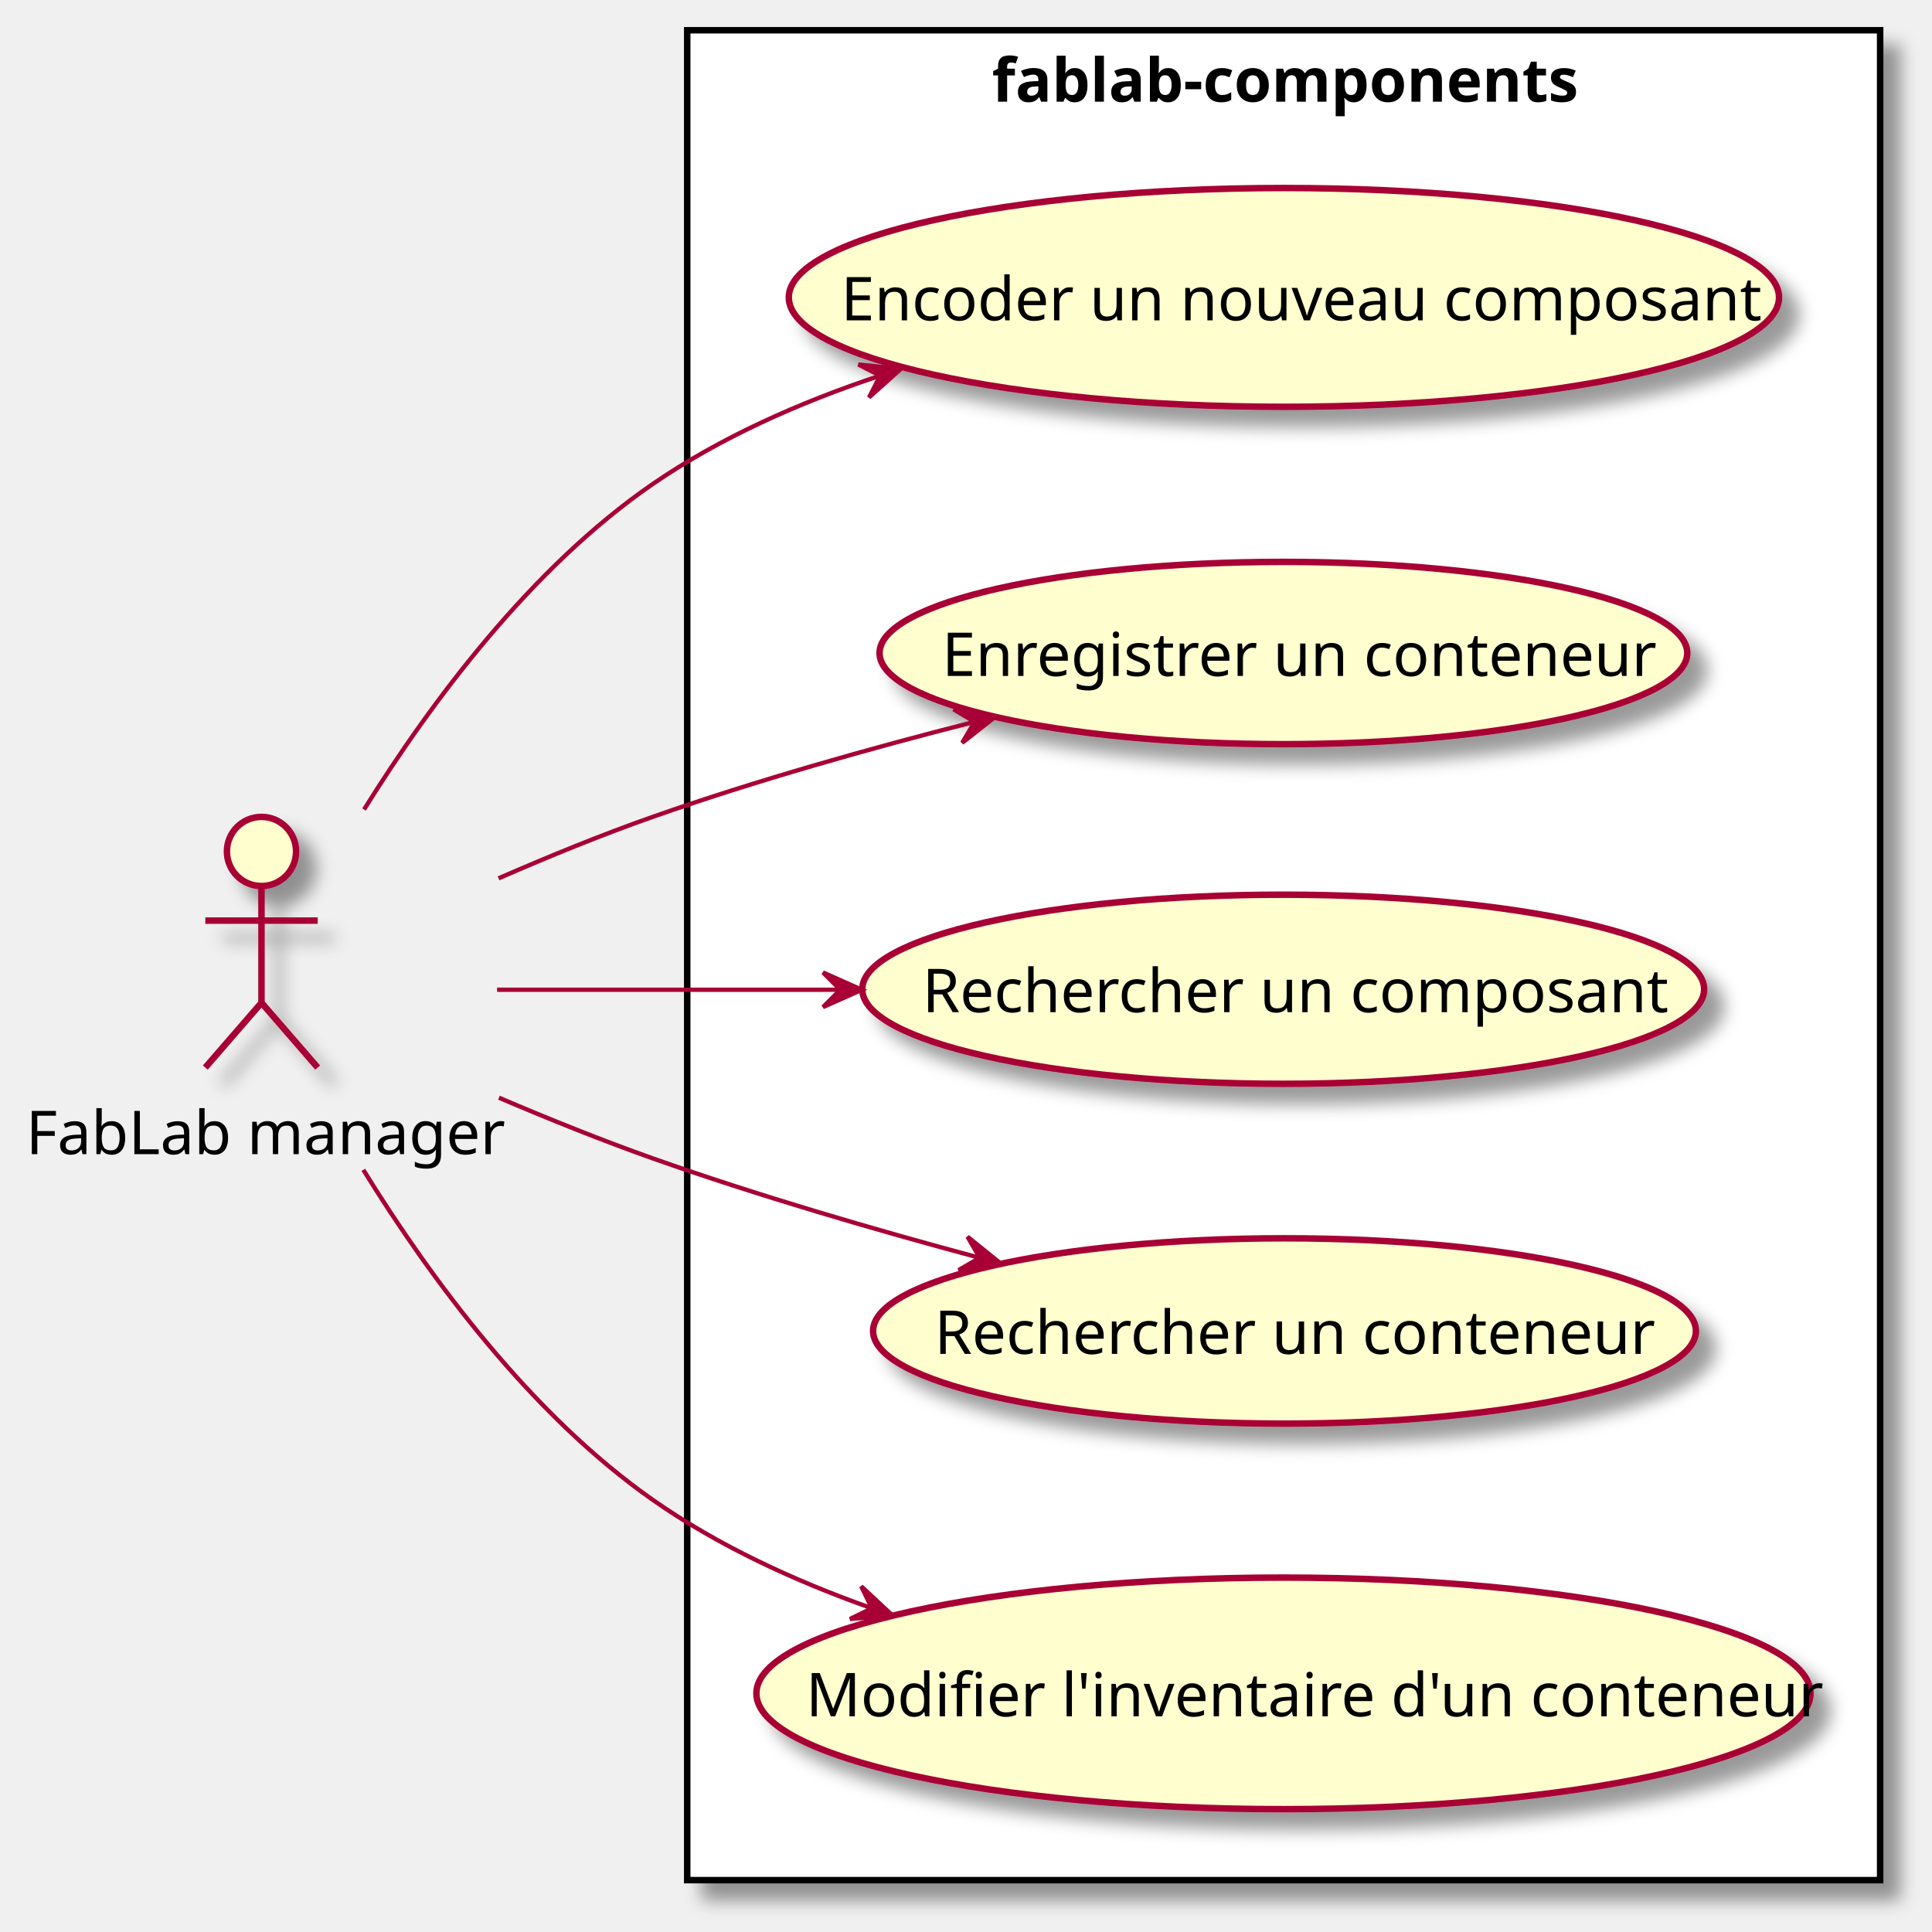
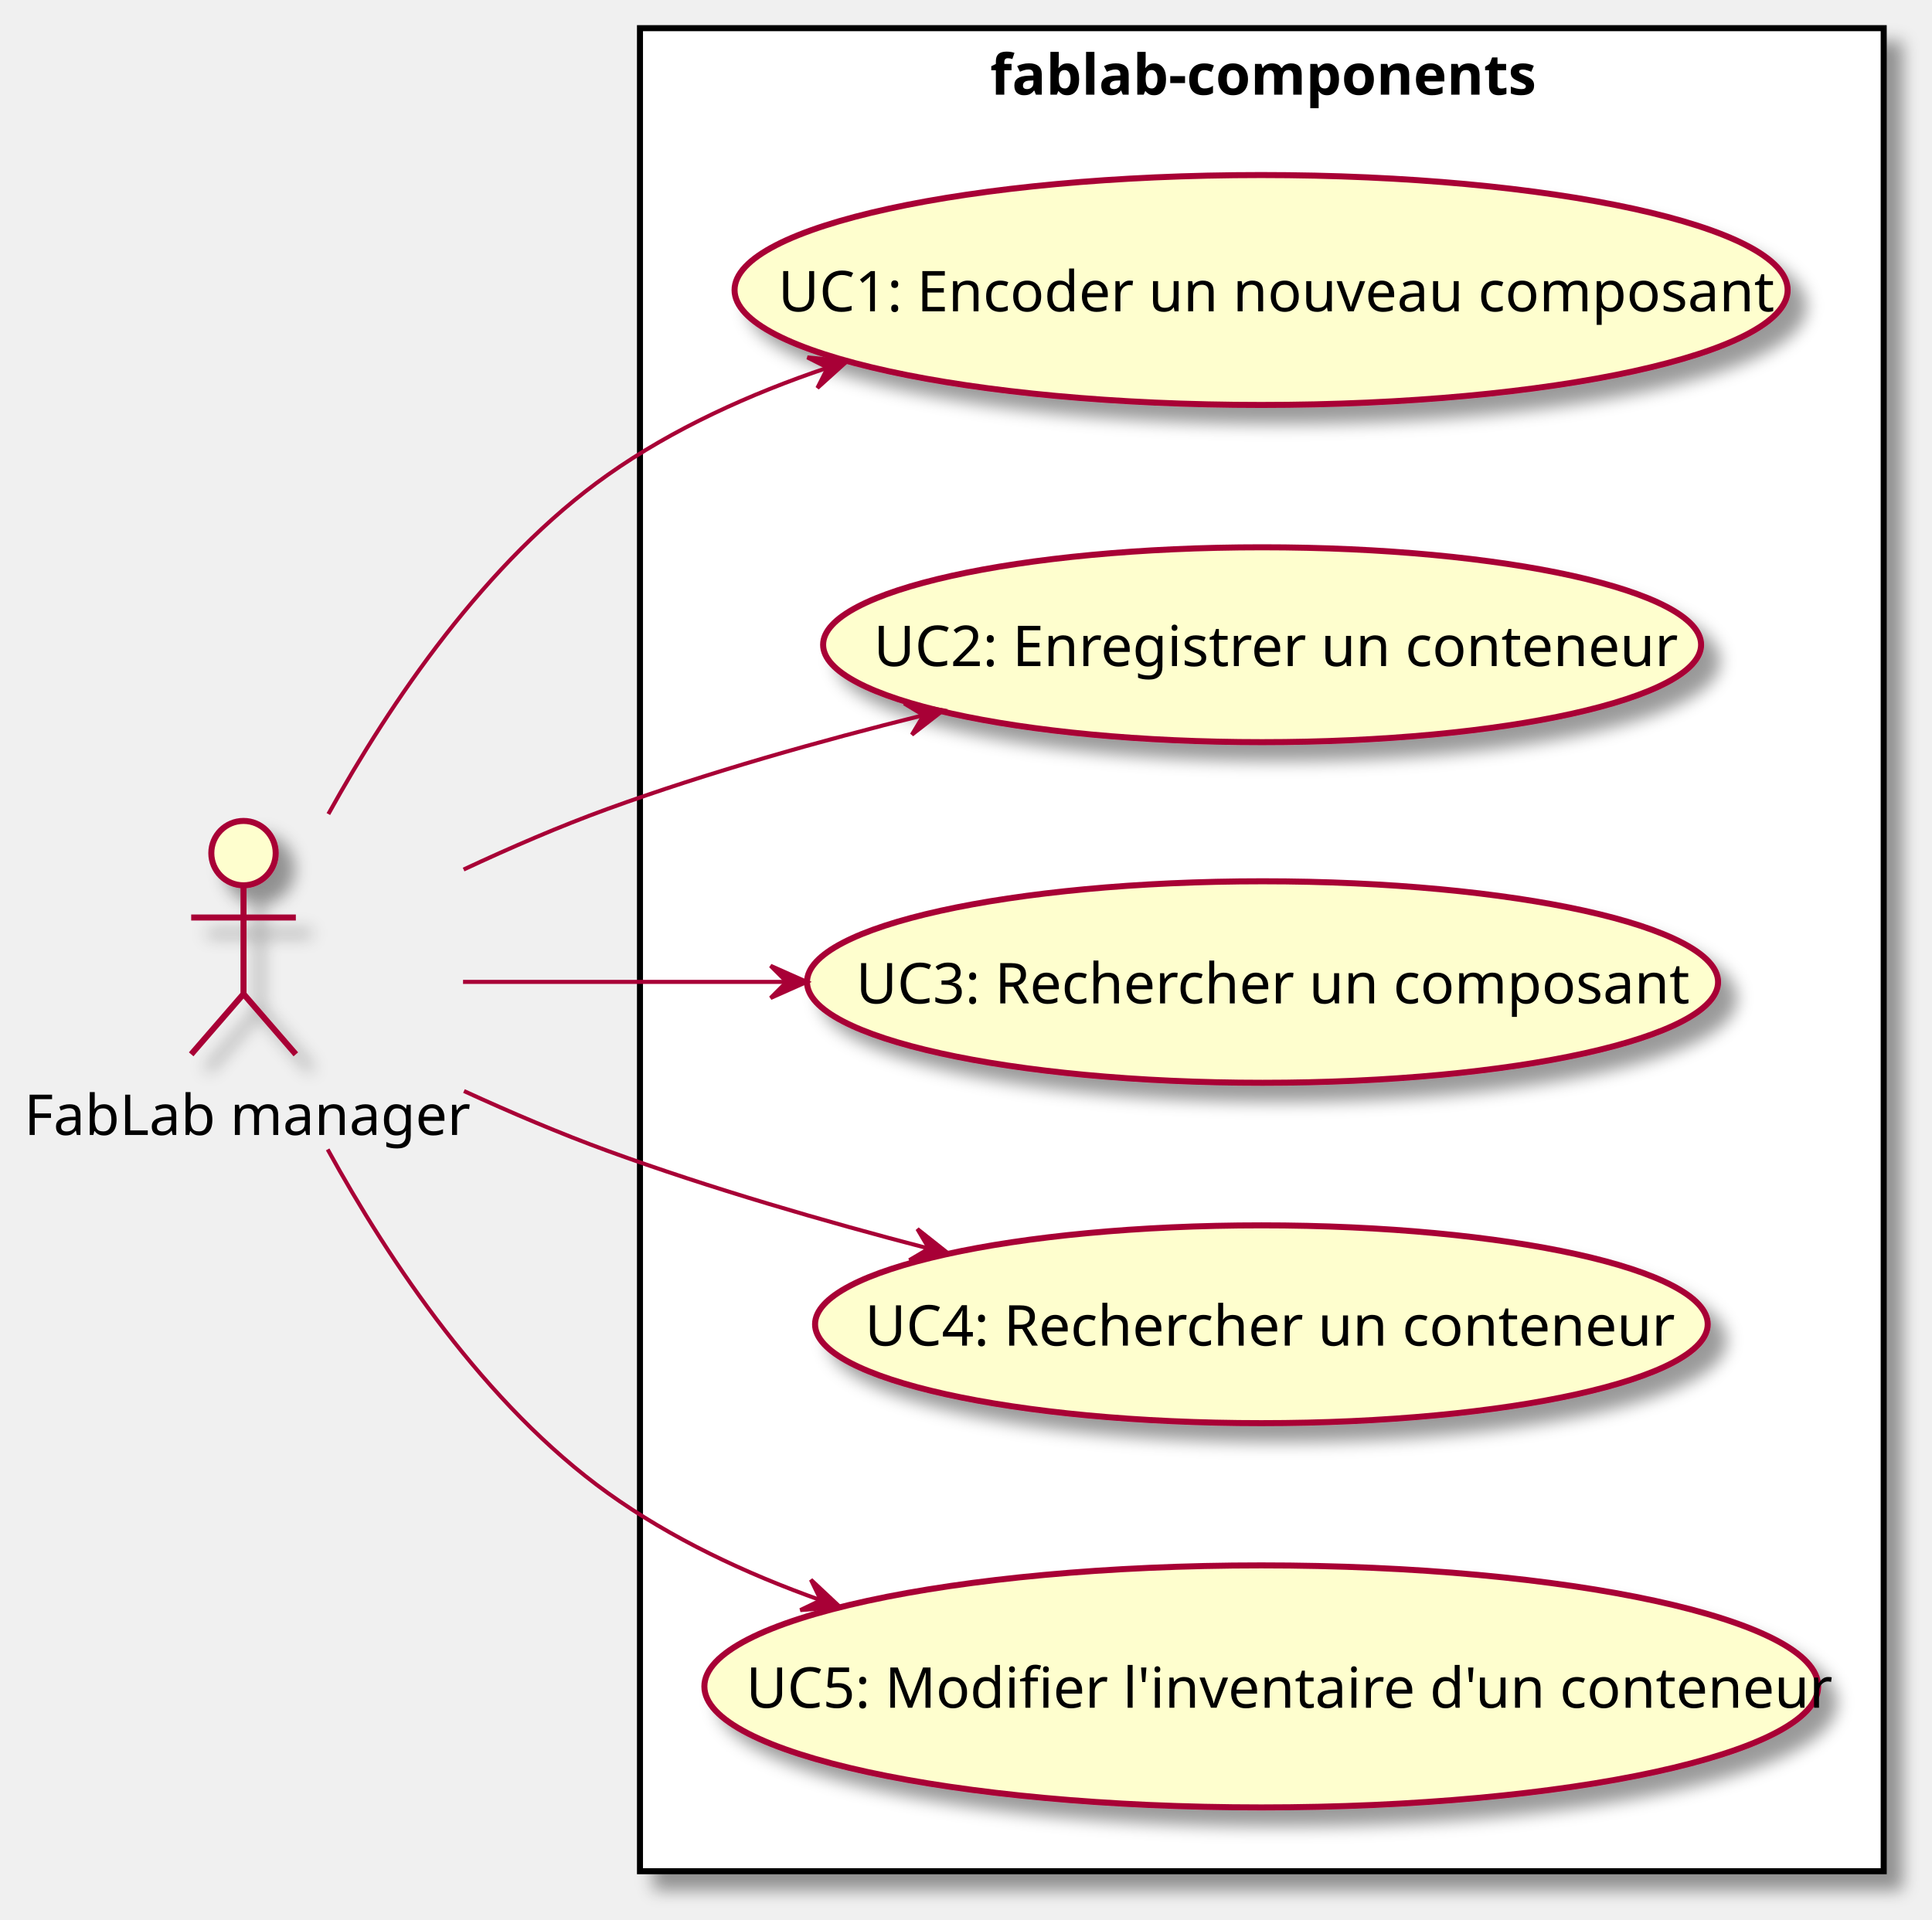
- <svg xmlns="http://www.w3.org/2000/svg" contentScriptType="application/ecmascript" contentStyleType="text/css" height="447px" preserveAspectRatio="none" style="width:447px;height:447px;" version="1.1" viewBox="0 0 447 447" width="447px" zoomAndPan="magnify">
+ <svg xmlns="http://www.w3.org/2000/svg" contentScriptType="application/ecmascript" contentStyleType="text/css" height="477px" preserveAspectRatio="none" style="width:480px;height:477px;" version="1.1" viewBox="0 0 480 477" width="480px" zoomAndPan="magnify">
  <defs>
-     <filter height="300%" id="f6kq96y18ugpf" width="300%" x="-1" y="-1">
+     <filter height="300%" id="f1r1u7jqc0res4" width="300%" x="-1" y="-1">
      <feGaussianBlur result="blurOut" stdDeviation="2.0" />
      <feColorMatrix in="blurOut" result="blurOut2" type="matrix" values="0 0 0 0 0 0 0 0 0 0 0 0 0 0 0 0 0 0 .4 0" />
      <feOffset dx="4.0" dy="4.0" in="blurOut2" result="blurOut3" />
      <feBlend in="SourceGraphic" in2="blurOut3" mode="normal" />
    </filter>
  </defs>
  <g>
-     <rect fill="#FFFFFF" filter="url(#f6kq96y18ugpf)" height="428" style="stroke: #000000; stroke-width: 1.5;" width="276" x="159" y="7" />
-     <text fill="#000000" font-family="sans-serif" font-size="14" font-weight="bold" lengthAdjust="spacingAndGlyphs" textLength="135" x="229.5" y="23.533">fablab-components</text>
-     <ellipse cx="297.054" cy="68.811" fill="#FEFECE" filter="url(#f6kq96y18ugpf)" rx="114.554" ry="25.311" style="stroke: #A80036; stroke-width: 1.5;" />
-     <text fill="#000000" font-family="sans-serif" font-size="14" lengthAdjust="spacingAndGlyphs" textLength="205" x="194.554" y="74.115">Encoder un nouveau composant</text>
-     <ellipse cx="296.938" cy="151.088" fill="#FEFECE" filter="url(#f6kq96y18ugpf)" rx="93.438" ry="21.088" style="stroke: #A80036; stroke-width: 1.5;" />
-     <text fill="#000000" font-family="sans-serif" font-size="14" lengthAdjust="spacingAndGlyphs" textLength="158" x="217.938" y="156.392">Enregistrer un conteneur</text>
-     <ellipse cx="296.894" cy="228.879" fill="#FEFECE" filter="url(#f6kq96y18ugpf)" rx="97.394" ry="21.879" style="stroke: #A80036; stroke-width: 1.5;" />
-     <text fill="#000000" font-family="sans-serif" font-size="14" lengthAdjust="spacingAndGlyphs" textLength="167" x="213.394" y="234.184">Rechercher un composant</text>
-     <ellipse cx="297.19" cy="307.938" fill="#FEFECE" filter="url(#f6kq96y18ugpf)" rx="95.19" ry="21.438" style="stroke: #A80036; stroke-width: 1.5;" />
-     <text fill="#000000" font-family="sans-serif" font-size="14" lengthAdjust="spacingAndGlyphs" textLength="162" x="216.19" y="313.243">Rechercher un conteneur</text>
-     <ellipse cx="296.947" cy="391.789" fill="#FEFECE" filter="url(#f6kq96y18ugpf)" rx="121.947" ry="26.789" style="stroke: #A80036; stroke-width: 1.5;" />
-     <text fill="#000000" font-family="sans-serif" font-size="14" lengthAdjust="spacingAndGlyphs" textLength="221" x="186.447" y="397.094">Modifier l'inventaire d'un conteneur</text>
-     <ellipse cx="60.5" cy="197" fill="#FEFECE" filter="url(#f6kq96y18ugpf)" rx="8" ry="8" style="stroke: #A80036; stroke-width: 1.5;" />
-     <path d="M60.5,205 L60.5,232 M47.5,213 L73.5,213 M60.5,232 L47.5,247 M60.5,232 L73.5,247 " fill="none" filter="url(#f6kq96y18ugpf)" style="stroke: #A80036; stroke-width: 1.5;" />
-     <text fill="#000000" font-family="sans-serif" font-size="14" lengthAdjust="spacingAndGlyphs" textLength="109" x="6" y="267.033">FabLab manager</text>
-     <path d="M84.23,187.29 C99.92,162.12 122.99,131.29 151,112 C166.62,101.25 184.96,93.14 203.25,87.04 " fill="none" id="manager-to-UC1" style="stroke: #A80036; stroke-width: 1.0;" />
-     <polygon fill="#A80036" points="208.4,85.37,198.606,84.333,203.643,86.908,201.067,91.945,208.4,85.37" style="stroke: #A80036; stroke-width: 1.0;" />
-     <path d="M115.35,203.22 C126.97,198.15 139.28,193.12 151,189 C174.84,180.61 201.45,173.12 225.3,167.05 " fill="none" id="manager-to-UC2" style="stroke: #A80036; stroke-width: 1.0;" />
-     <polygon fill="#A80036" points="230.35,165.78,220.643,164.116,225.504,167.01,222.61,171.87,230.35,165.78" style="stroke: #A80036; stroke-width: 1.0;" />
-     <path d="M115.01,229 C138.55,229 167.02,229 194.34,229 " fill="none" id="manager-to-UC3" style="stroke: #A80036; stroke-width: 1.0;" />
-     <polygon fill="#A80036" points="199.42,229,190.42,225,194.42,229,190.42,233,199.42,229" style="stroke: #A80036; stroke-width: 1.0;" />
-     <path d="M115.44,253.97 C127.05,258.93 139.34,263.87 151,268 C175.25,276.58 202.3,284.48 226.41,290.95 " fill="none" id="manager-to-UC4" style="stroke: #A80036; stroke-width: 1.0;" />
-     <polygon fill="#A80036" points="231.51,292.31,223.842,286.129,226.678,291.024,221.784,293.86,231.51,292.31" style="stroke: #A80036; stroke-width: 1.0;" />
-     <path d="M84.06,270.66 C99.76,296.05 122.89,327.3 151,347 C166.09,357.58 183.76,365.74 201.47,372.01 " fill="none" id="manager-to-UC5" style="stroke: #A80036; stroke-width: 1.0;" />
-     <polygon fill="#A80036" points="206.46,373.73,199.253,367.017,201.732,372.102,196.648,374.581,206.46,373.73" style="stroke: #A80036; stroke-width: 1.0;" />
+     <rect fill="#FFFFFF" filter="url(#f1r1u7jqc0res4)" height="458" style="stroke: #000000; stroke-width: 1.5;" width="309" x="159" y="7" />
+     <text fill="#000000" font-family="sans-serif" font-size="14" font-weight="bold" lengthAdjust="spacingAndGlyphs" textLength="135" x="246" y="23.533">fablab-components</text>
+     <ellipse cx="313.32" cy="72.064" fill="#FEFECE" filter="url(#f1r1u7jqc0res4)" rx="130.82" ry="28.564" style="stroke: #A80036; stroke-width: 1.5;" />
+     <text fill="#000000" font-family="sans-serif" font-size="14" lengthAdjust="spacingAndGlyphs" textLength="240" x="193.32" y="77.369">UC1: Encoder un nouveau composant</text>
+     <ellipse cx="313.567" cy="160.214" fill="#FEFECE" filter="url(#f1r1u7jqc0res4)" rx="109.067" ry="24.213" style="stroke: #A80036; stroke-width: 1.5;" />
+     <text fill="#000000" font-family="sans-serif" font-size="14" lengthAdjust="spacingAndGlyphs" textLength="193" x="217.067" y="165.518">UC2: Enregistrer un conteneur</text>
+     <ellipse cx="313.677" cy="244.036" fill="#FEFECE" filter="url(#f1r1u7jqc0res4)" rx="113.177" ry="25.035" style="stroke: #A80036; stroke-width: 1.5;" />
+     <text fill="#000000" font-family="sans-serif" font-size="14" lengthAdjust="spacingAndGlyphs" textLength="202" x="212.677" y="249.34">UC3: Rechercher un composant</text>
+     <ellipse cx="313.39" cy="329.078" fill="#FEFECE" filter="url(#f1r1u7jqc0res4)" rx="110.89" ry="24.578" style="stroke: #A80036; stroke-width: 1.5;" />
+     <text fill="#000000" font-family="sans-serif" font-size="14" lengthAdjust="spacingAndGlyphs" textLength="197" x="214.89" y="334.383">UC4: Rechercher un conteneur</text>
+     <ellipse cx="313.359" cy="419.072" fill="#FEFECE" filter="url(#f1r1u7jqc0res4)" rx="138.359" ry="30.072" style="stroke: #A80036; stroke-width: 1.5;" />
+     <text fill="#000000" font-family="sans-serif" font-size="14" lengthAdjust="spacingAndGlyphs" textLength="256" x="185.359" y="424.377">UC5: Modifier l'inventaire d'un conteneur</text>
+     <ellipse cx="60.5" cy="212" fill="#FEFECE" filter="url(#f1r1u7jqc0res4)" rx="8" ry="8" style="stroke: #A80036; stroke-width: 1.5;" />
+     <path d="M60.5,220 L60.5,247 M47.5,228 L73.5,228 M60.5,247 L47.5,262 M60.5,247 L73.5,262 " fill="none" filter="url(#f1r1u7jqc0res4)" style="stroke: #A80036; stroke-width: 1.5;" />
+     <text fill="#000000" font-family="sans-serif" font-size="14" lengthAdjust="spacingAndGlyphs" textLength="109" x="6" y="282.033">FabLab manager</text>
+     <path d="M81.58,202.29 C96.95,174.57 120.65,139.45 151,118 C167.24,106.52 186.29,97.89 205.51,91.41 " fill="none" id="manager-to-UC1" style="stroke: #A80036; stroke-width: 1.0;" />
+     <polygon fill="#A80036" points="210.39,89.81,200.592,88.808,205.638,91.365,203.081,96.411,210.39,89.81" style="stroke: #A80036; stroke-width: 1.0;" />
+     <path d="M115.18,216.08 C126.81,210.64 139.17,205.29 151,201 C175.98,191.93 203.83,184.09 229.28,177.76 " fill="none" id="manager-to-UC2" style="stroke: #A80036; stroke-width: 1.0;" />
+     <polygon fill="#A80036" points="234.33,176.52,224.632,174.802,229.477,177.723,226.556,182.567,234.33,176.52" style="stroke: #A80036; stroke-width: 1.0;" />
+     <path d="M115.04,244 C138.55,244 167.16,244 195.22,244 " fill="none" id="manager-to-UC3" style="stroke: #A80036; stroke-width: 1.0;" />
+     <polygon fill="#A80036" points="200.45,244,191.45,240,195.45,244,191.45,248,200.45,244" style="stroke: #A80036; stroke-width: 1.0;" />
+     <path d="M115.27,271.12 C126.89,276.45 139.23,281.71 151,286 C176.43,295.27 204.77,303.49 230.52,310.2 " fill="none" id="manager-to-UC4" style="stroke: #A80036; stroke-width: 1.0;" />
+     <polygon fill="#A80036" points="235.64,311.52,227.921,305.403,230.798,310.274,225.927,313.15,235.64,311.52" style="stroke: #A80036; stroke-width: 1.0;" />
+     <path d="M81.41,285.63 C96.78,313.56 120.55,349.13 151,371 C166.77,382.33 185.22,391.01 203.9,397.65 " fill="none" id="manager-to-UC5" style="stroke: #A80036; stroke-width: 1.0;" />
+     <polygon fill="#A80036" points="208.65,399.3,201.468,392.561,203.929,397.655,198.835,400.115,208.65,399.3" style="stroke: #A80036; stroke-width: 1.0;" />
  </g>
</svg>
